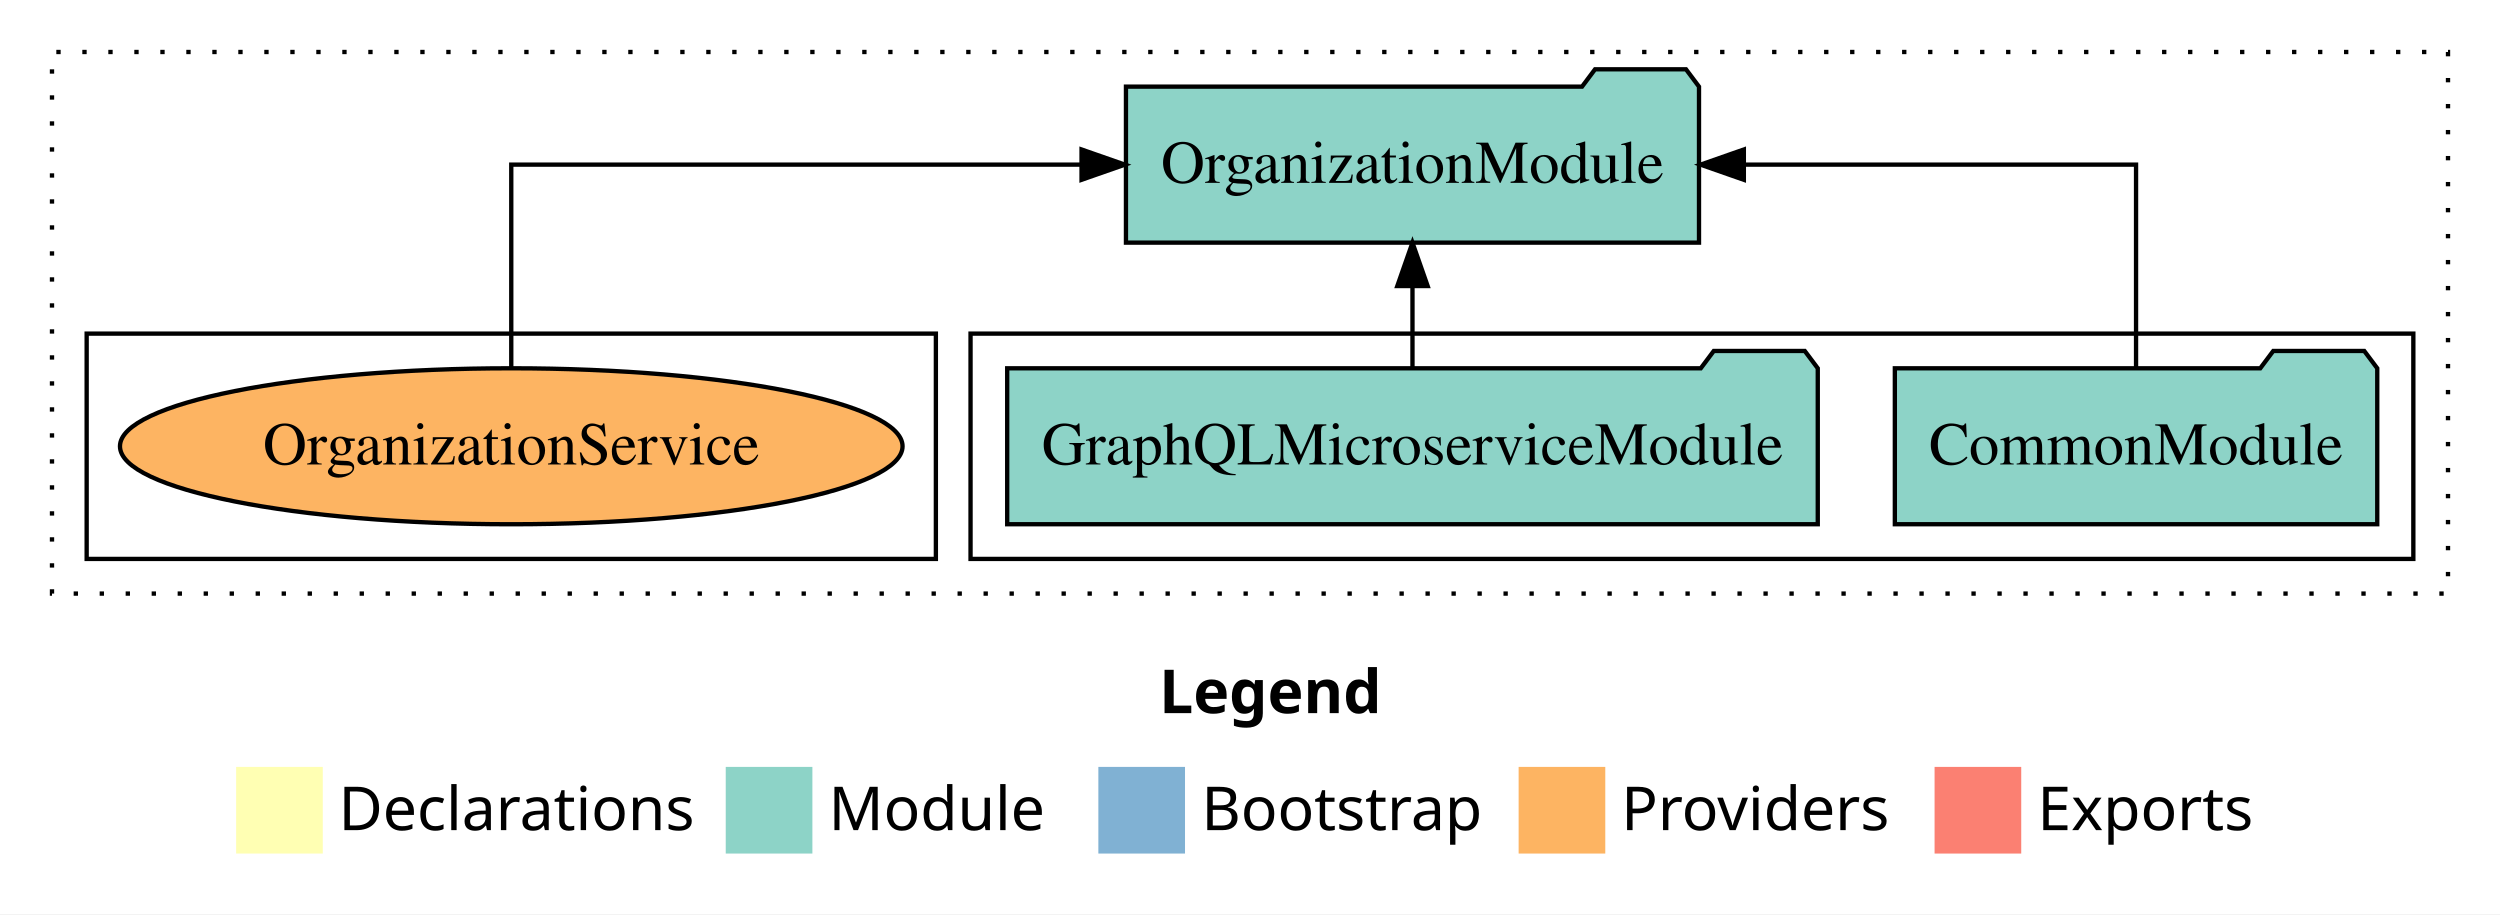
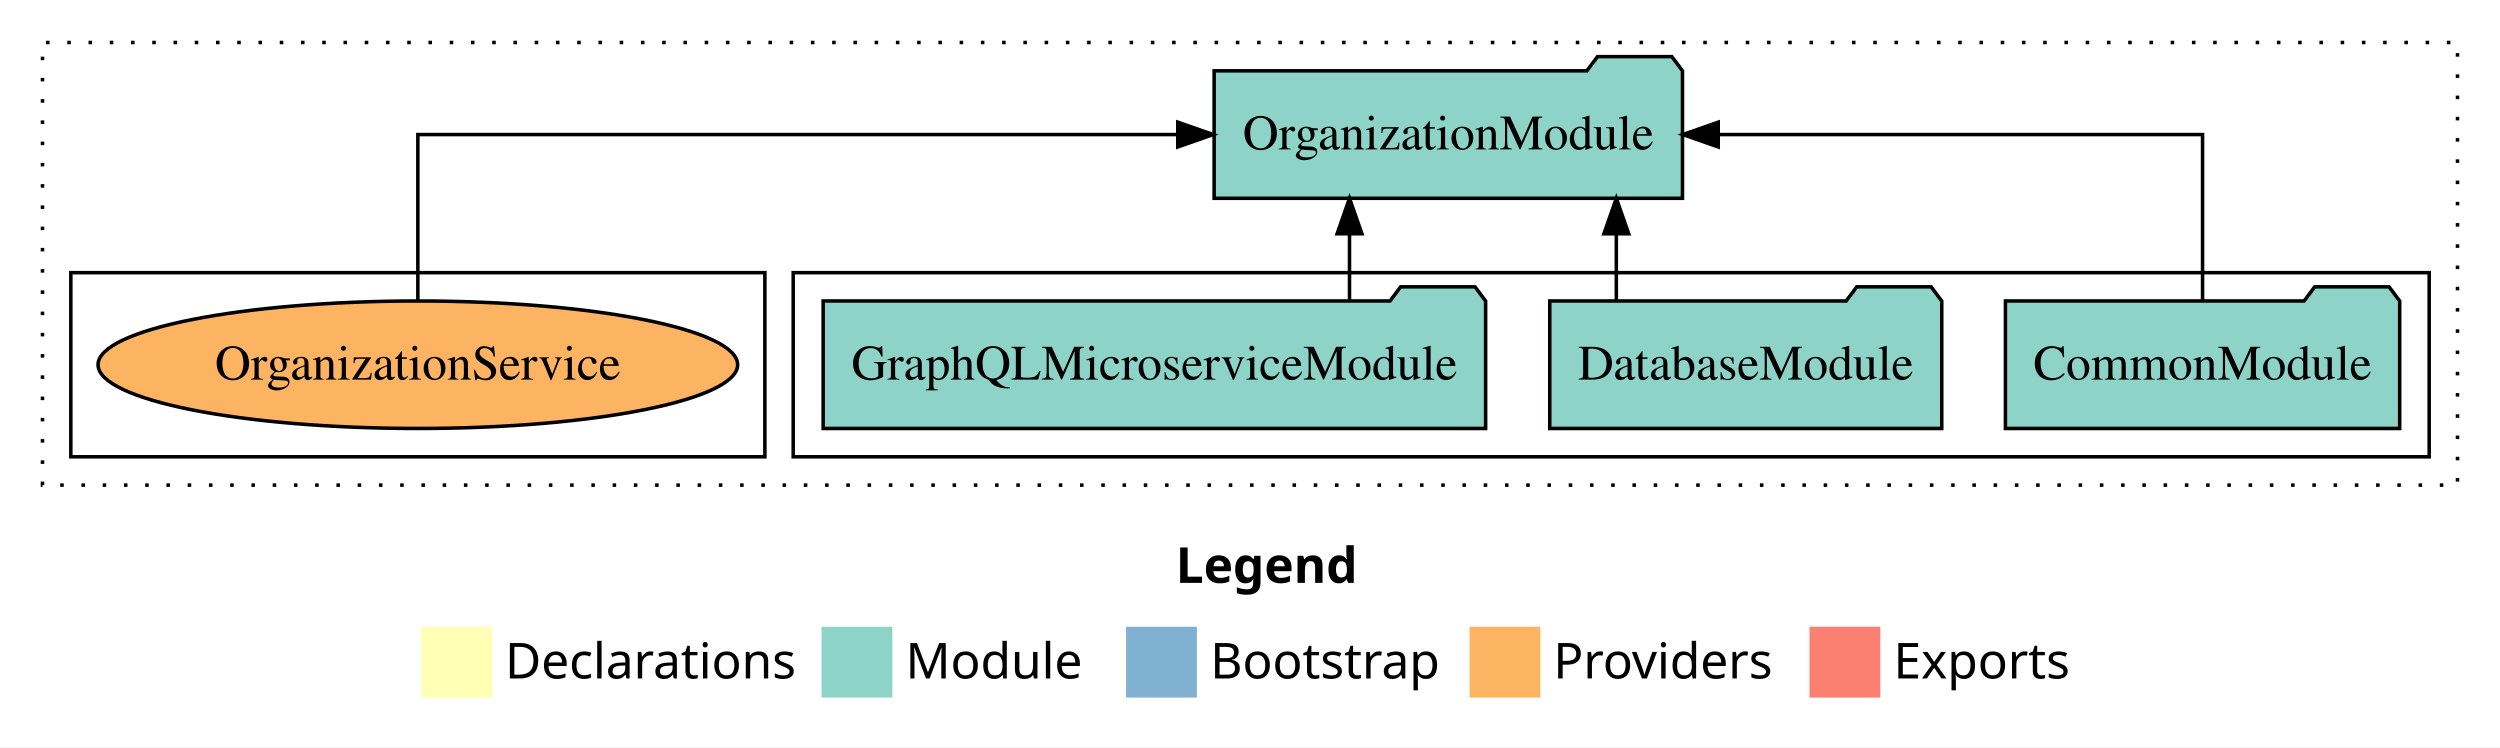
- <svg xmlns="http://www.w3.org/2000/svg" width="577pt" height="211pt" viewBox="0.00 0.00 577.00 211.00">
+ <svg xmlns="http://www.w3.org/2000/svg" width="706pt" height="211pt" viewBox="0.00 0.00 706.00 211.00">
  <g id="graph0" class="graph" transform="scale(1 1) rotate(0) translate(4 207)">
-     <polygon fill="white" stroke="transparent" points="-4,4 -4,-207 573,-207 573,4 -4,4" />
-     <text text-anchor="start" x="263.51" y="-42.4" font-family="Times-12" font-weight="bold" font-size="14.00">Legend</text>
-     <polygon fill="#ffffb3" stroke="transparent" points="50.5,-10 50.5,-30 70.5,-30 70.5,-10 50.5,-10" />
-     <text text-anchor="start" x="74.13" y="-15.4" font-family="Times-12" font-size="14.00">  Declarations</text>
-     <polygon fill="#8dd3c7" stroke="transparent" points="163.5,-10 163.5,-30 183.5,-30 183.5,-10 163.5,-10" />
-     <text text-anchor="start" x="187.23" y="-15.4" font-family="Times-12" font-size="14.00">  Module</text>
-     <polygon fill="#80b1d3" stroke="transparent" points="249.5,-10 249.5,-30 269.5,-30 269.5,-10 249.5,-10" />
-     <text text-anchor="start" x="273.28" y="-15.4" font-family="Times-12" font-size="14.00">  Bootstrap</text>
-     <polygon fill="#fdb462" stroke="transparent" points="346.5,-10 346.5,-30 366.5,-30 366.5,-10 346.5,-10" />
-     <text text-anchor="start" x="370.17" y="-15.4" font-family="Times-12" font-size="14.00">  Providers</text>
-     <polygon fill="#fb8072" stroke="transparent" points="442.5,-10 442.5,-30 462.5,-30 462.5,-10 442.5,-10" />
-     <text text-anchor="start" x="466.23" y="-15.4" font-family="Times-12" font-size="14.00">  Exports</text>
+     <polygon fill="white" stroke="transparent" points="-4,4 -4,-207 702,-207 702,4 -4,4" />
+     <text text-anchor="start" x="328.01" y="-42.4" font-family="Times-12" font-weight="bold" font-size="14.00">Legend</text>
+     <polygon fill="#ffffb3" stroke="transparent" points="115,-10 115,-30 135,-30 135,-10 115,-10" />
+     <text text-anchor="start" x="138.63" y="-15.4" font-family="Times-12" font-size="14.00">  Declarations</text>
+     <polygon fill="#8dd3c7" stroke="transparent" points="228,-10 228,-30 248,-30 248,-10 228,-10" />
+     <text text-anchor="start" x="251.73" y="-15.4" font-family="Times-12" font-size="14.00">  Module</text>
+     <polygon fill="#80b1d3" stroke="transparent" points="314,-10 314,-30 334,-30 334,-10 314,-10" />
+     <text text-anchor="start" x="337.78" y="-15.4" font-family="Times-12" font-size="14.00">  Bootstrap</text>
+     <polygon fill="#fdb462" stroke="transparent" points="411,-10 411,-30 431,-30 431,-10 411,-10" />
+     <text text-anchor="start" x="434.67" y="-15.4" font-family="Times-12" font-size="14.00">  Providers</text>
+     <polygon fill="#fb8072" stroke="transparent" points="507,-10 507,-30 527,-30 527,-10 507,-10" />
+     <text text-anchor="start" x="530.73" y="-15.4" font-family="Times-12" font-size="14.00">  Exports</text>
    <g id="clust1" class="cluster">
-       <polygon fill="none" stroke="black" stroke-dasharray="1,5" points="8,-70 8,-195 561,-195 561,-70 8,-70" />
+       <polygon fill="none" stroke="black" stroke-dasharray="1,5" points="8,-70 8,-195 690,-195 690,-70 8,-70" />
    </g>
    <g id="clust3" class="cluster">
-       <polygon fill="none" stroke="black" points="220,-78 220,-130 553,-130 553,-78 220,-78" />
+       <polygon fill="none" stroke="black" points="220,-78 220,-130 682,-130 682,-78 220,-78" />
    </g>
    <g id="clust6" class="cluster">
      <polygon fill="none" stroke="black" points="16,-78 16,-130 212,-130 212,-78 16,-78" />
    </g>
    <g id="node1" class="node">
-       <polygon fill="#8dd3c7" stroke="black" points="544.67,-122 541.67,-126 520.67,-126 517.67,-122 433.33,-122 433.33,-86 544.67,-86 544.67,-122" />
-       <text text-anchor="middle" x="489" y="-99.8" font-family="Times,serif" font-size="14.00">CommonModule</text>
+       <polygon fill="#8dd3c7" stroke="black" points="673.67,-122 670.67,-126 649.67,-126 646.67,-122 562.33,-122 562.33,-86 673.67,-86 673.67,-122" />
+       <text text-anchor="middle" x="618" y="-99.8" font-family="Times,serif" font-size="14.00">CommonModule</text>
+     </g>
+     <g id="node4" class="node">
+       <polygon fill="#8dd3c7" stroke="black" points="471.13,-187 468.13,-191 447.13,-191 444.13,-187 338.87,-187 338.87,-151 471.13,-151 471.13,-187" />
+       <text text-anchor="middle" x="405" y="-164.8" font-family="Times,serif" font-size="14.00">OrganizationModule</text>
+     </g>
+     <g id="edge1" class="edge">
+       <path fill="none" stroke="black" d="M618,-122.11C618,-141.34 618,-169 618,-169 618,-169 481.23,-169 481.23,-169" />
+       <polygon fill="black" stroke="black" points="481.23,-165.5 471.23,-169 481.23,-172.5 481.23,-165.5" />
+     </g>
+     <g id="node2" class="node">
+       <polygon fill="#8dd3c7" stroke="black" points="544.35,-122 541.35,-126 520.35,-126 517.35,-122 433.65,-122 433.65,-86 544.35,-86 544.35,-122" />
+       <text text-anchor="middle" x="489" y="-99.8" font-family="Times,serif" font-size="14.00">DatabaseModule</text>
+     </g>
+     <g id="edge2" class="edge">
+       <path fill="none" stroke="black" d="M452.45,-122.11C452.45,-122.11 452.45,-140.99 452.45,-140.99" />
+       <polygon fill="black" stroke="black" points="448.95,-140.99 452.45,-150.99 455.95,-140.99 448.95,-140.99" />
    </g>
    <g id="node3" class="node">
-       <polygon fill="#8dd3c7" stroke="black" points="388.13,-187 385.13,-191 364.13,-191 361.13,-187 255.87,-187 255.87,-151 388.13,-151 388.13,-187" />
-       <text text-anchor="middle" x="322" y="-164.8" font-family="Times,serif" font-size="14.00">OrganizationModule</text>
-     </g>
-     <g id="edge1" class="edge">
-       <path fill="none" stroke="black" d="M489,-122.11C489,-141.34 489,-169 489,-169 489,-169 398.48,-169 398.48,-169" />
-       <polygon fill="black" stroke="black" points="398.48,-165.5 388.48,-169 398.48,-172.5 398.48,-165.5" />
-     </g>
-     <g id="node2" class="node">
      <polygon fill="#8dd3c7" stroke="black" points="415.54,-122 412.54,-126 391.54,-126 388.54,-122 228.46,-122 228.46,-86 415.54,-86 415.54,-122" />
      <text text-anchor="middle" x="322" y="-99.8" font-family="Times,serif" font-size="14.00">GraphQLMicroserviceModule</text>
    </g>
-     <g id="edge2" class="edge">
-       <path fill="none" stroke="black" d="M322,-122.11C322,-122.11 322,-140.99 322,-140.99" />
-       <polygon fill="black" stroke="black" points="318.5,-140.99 322,-150.99 325.5,-140.99 318.5,-140.99" />
+     <g id="edge3" class="edge">
+       <path fill="none" stroke="black" d="M377.1,-122.11C377.1,-122.11 377.1,-140.99 377.1,-140.99" />
+       <polygon fill="black" stroke="black" points="373.6,-140.99 377.1,-150.99 380.6,-140.99 373.6,-140.99" />
    </g>
-     <g id="node4" class="node">
+     <g id="node5" class="node">
      <ellipse fill="#fdb462" stroke="black" cx="114" cy="-104" rx="90.31" ry="18" />
      <text text-anchor="middle" x="114" y="-99.8" font-family="Times,serif" font-size="14.00">OrganizationService</text>
    </g>
-     <g id="edge3" class="edge">
-       <path fill="none" stroke="black" d="M114,-122.11C114,-141.34 114,-169 114,-169 114,-169 245.62,-169 245.62,-169" />
-       <polygon fill="black" stroke="black" points="245.62,-172.5 255.62,-169 245.62,-165.5 245.62,-172.5" />
+     <g id="edge4" class="edge">
+       <path fill="none" stroke="black" d="M114,-122.11C114,-141.34 114,-169 114,-169 114,-169 328.6,-169 328.6,-169" />
+       <polygon fill="black" stroke="black" points="328.6,-172.5 338.6,-169 328.6,-165.5 328.6,-172.5" />
    </g>
  </g>
</svg>
